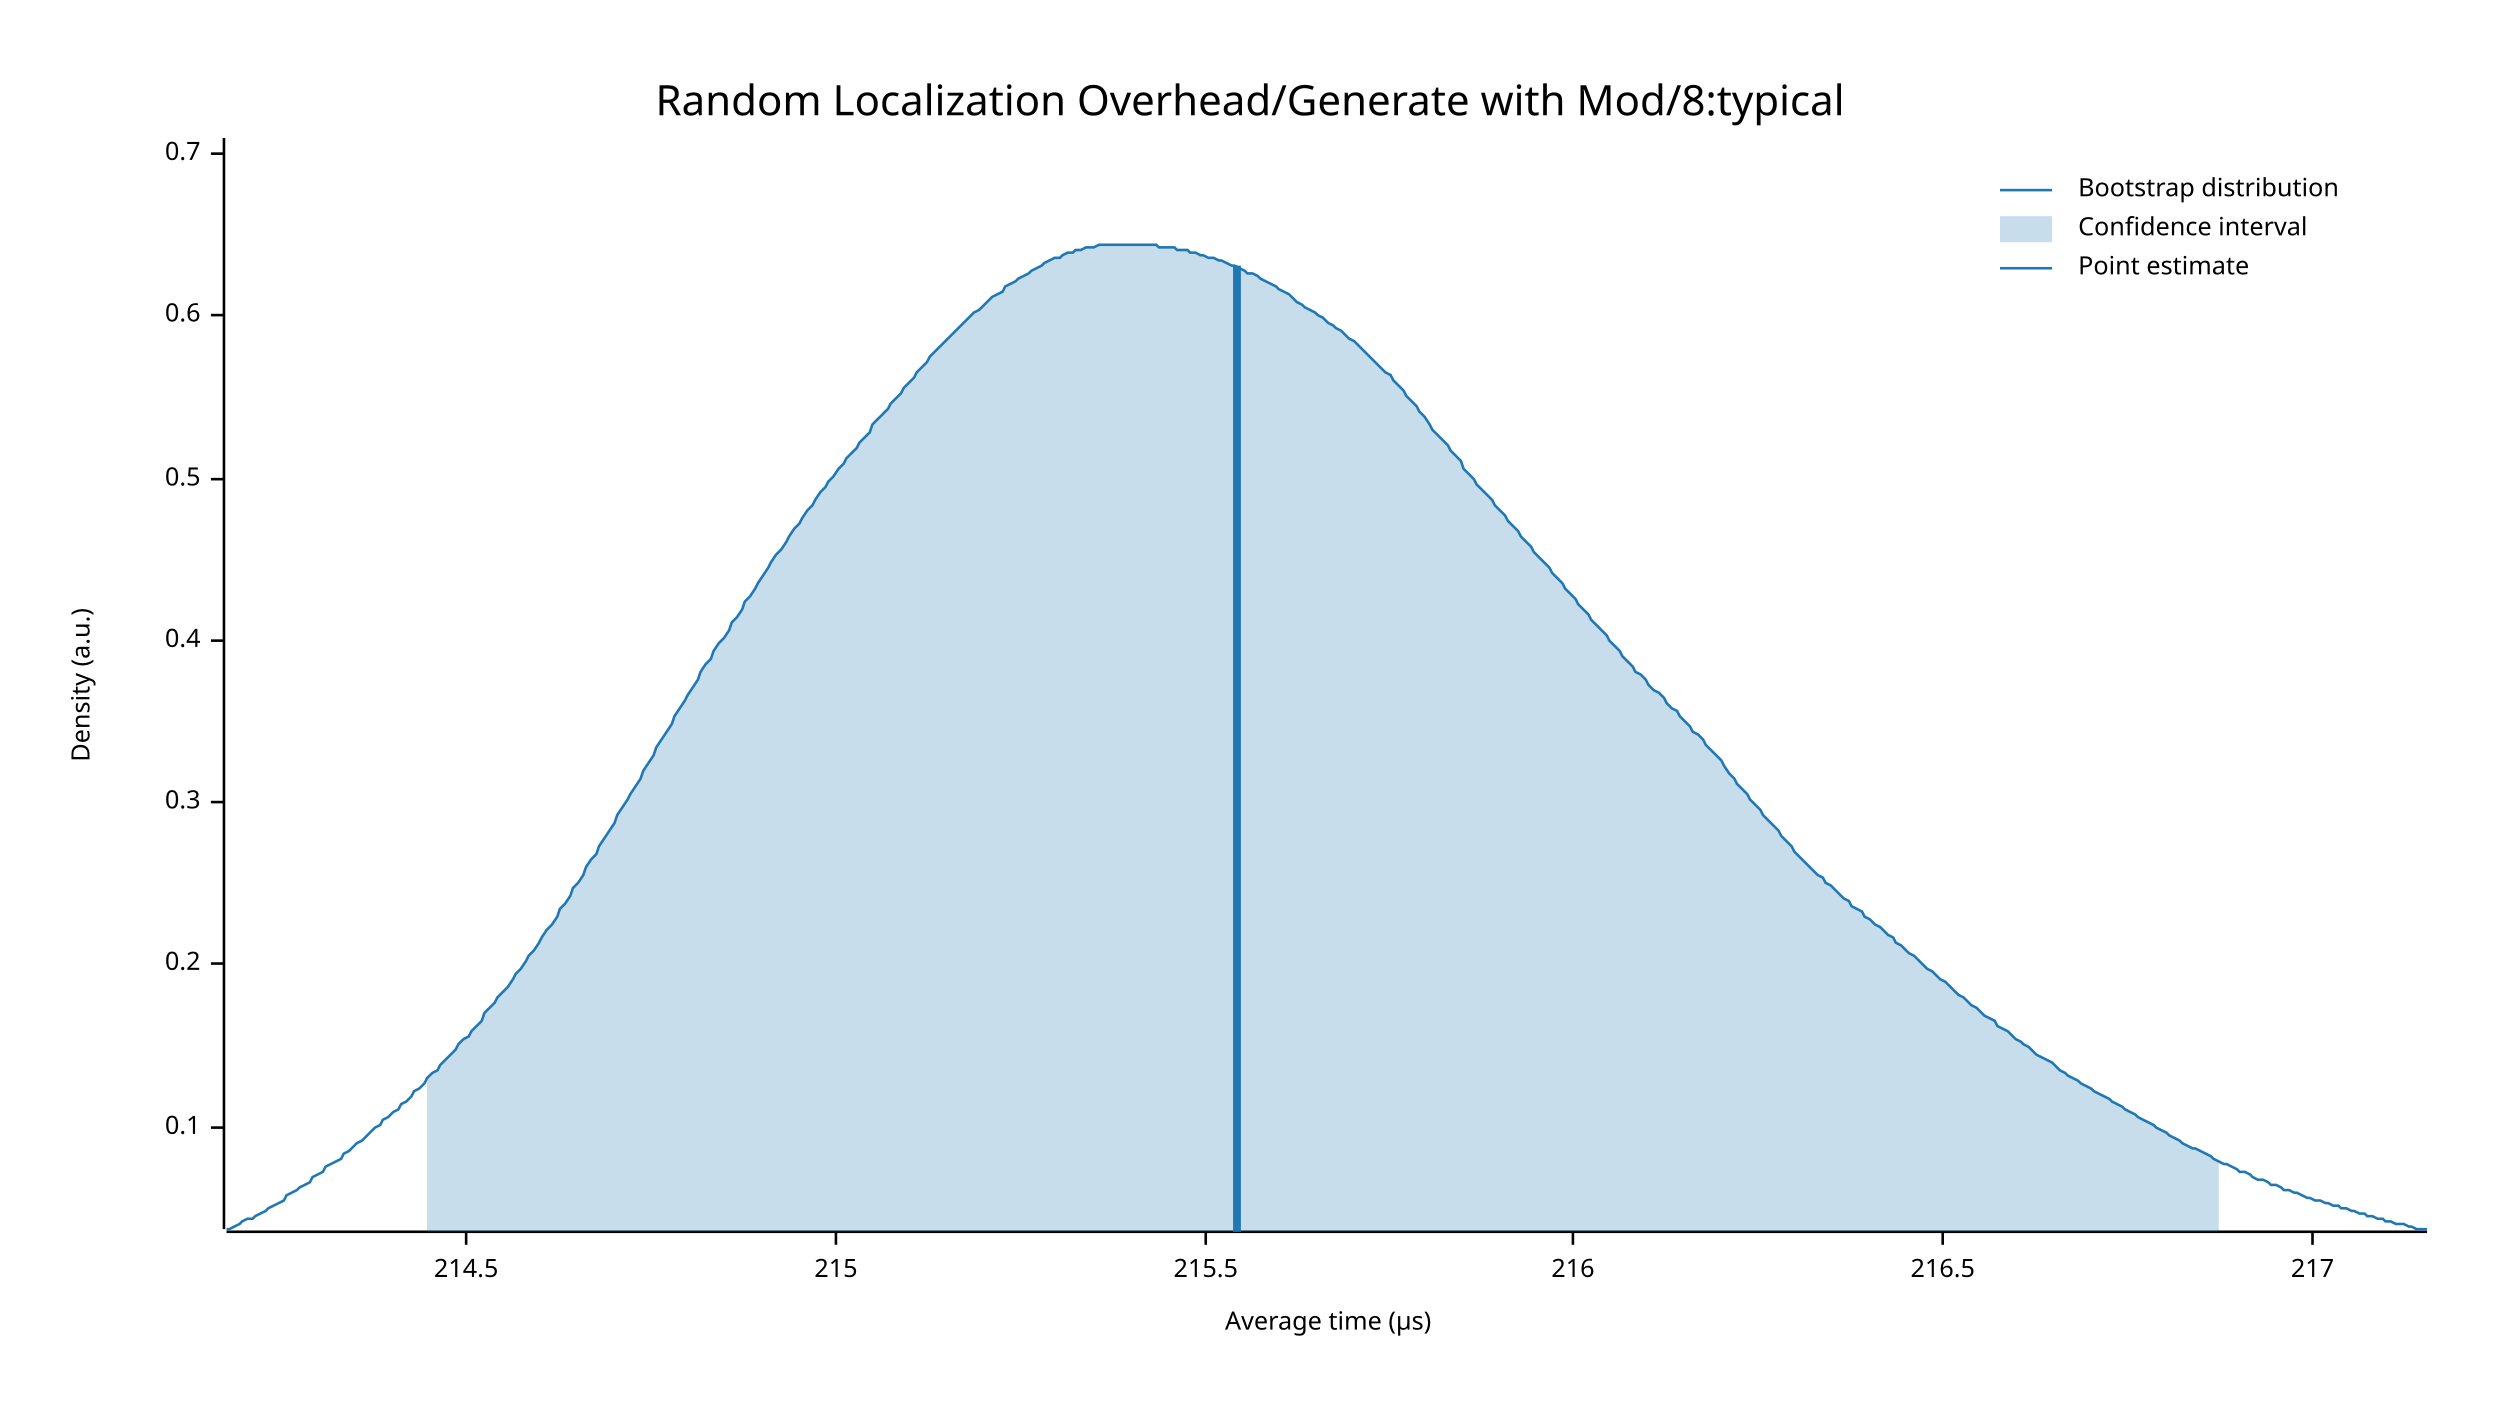
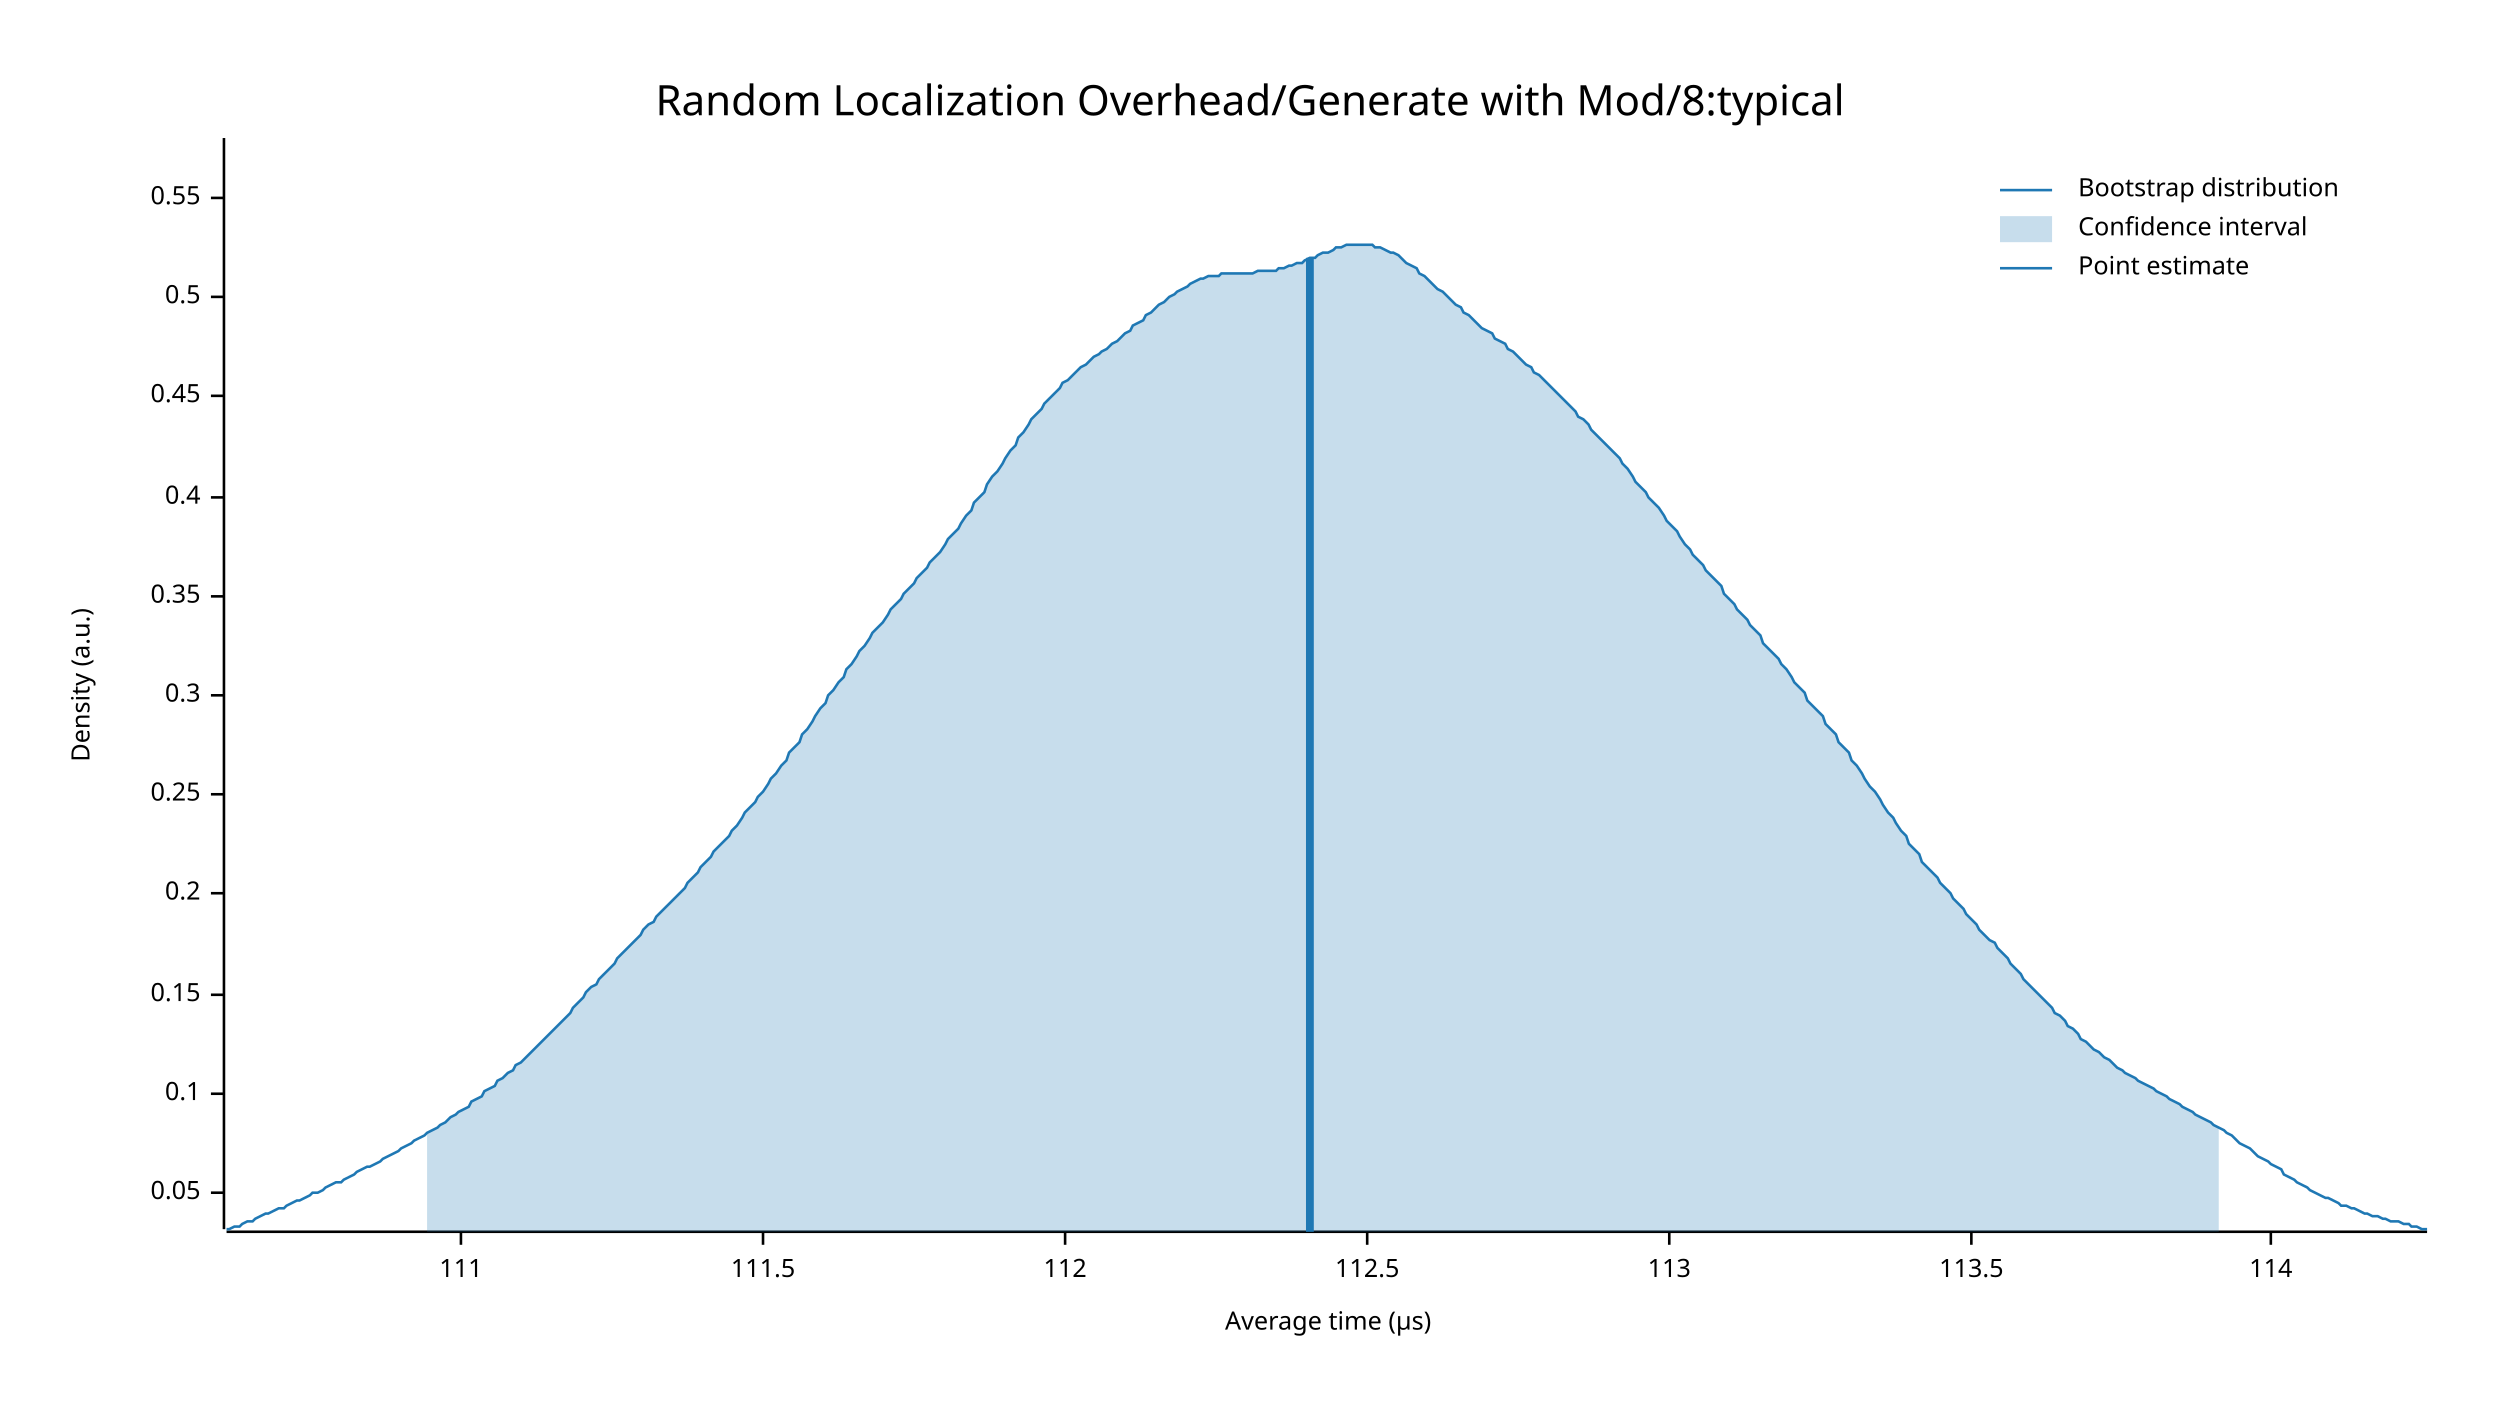
<svg xmlns="http://www.w3.org/2000/svg" width="960" height="540" viewBox="0 0 960 540">
  <text x="480" y="32" dy="0.76em" text-anchor="middle" font-family="sans-serif" font-size="16.129" opacity="1" fill="#000000">
Random Localization Overhead/Generate with Mod/8:typical
</text>
  <text x="27" y="263" dy="0.76em" text-anchor="middle" font-family="sans-serif" font-size="9.677" opacity="1" fill="#000000" transform="rotate(270, 27, 263)">
Density (a.u.)
</text>
  <text x="510" y="513" dy="-0.5ex" text-anchor="middle" font-family="sans-serif" font-size="9.677" opacity="1" fill="#000000">
Average time (µs)
</text>
  <polyline fill="none" opacity="1" stroke="#000000" stroke-width="1" points="86,53 86,472 " />
-   <text x="77" y="433" dy="0.5ex" text-anchor="end" font-family="sans-serif" font-size="9.677" opacity="1" fill="#000000">
+   <text x="77" y="458" dy="0.5ex" text-anchor="end" font-family="sans-serif" font-size="9.677" opacity="1" fill="#000000">
+ 0.05
+ </text>
+   <polyline fill="none" opacity="1" stroke="#000000" stroke-width="1" points="81,458 86,458 " />
+   <text x="77" y="420" dy="0.5ex" text-anchor="end" font-family="sans-serif" font-size="9.677" opacity="1" fill="#000000">
0.1
</text>
-   <polyline fill="none" opacity="1" stroke="#000000" stroke-width="1" points="81,433 86,433 " />
-   <text x="77" y="370" dy="0.5ex" text-anchor="end" font-family="sans-serif" font-size="9.677" opacity="1" fill="#000000">
+   <polyline fill="none" opacity="1" stroke="#000000" stroke-width="1" points="81,420 86,420 " />
+   <text x="77" y="382" dy="0.5ex" text-anchor="end" font-family="sans-serif" font-size="9.677" opacity="1" fill="#000000">
+ 0.15
+ </text>
+   <polyline fill="none" opacity="1" stroke="#000000" stroke-width="1" points="81,382 86,382 " />
+   <text x="77" y="343" dy="0.5ex" text-anchor="end" font-family="sans-serif" font-size="9.677" opacity="1" fill="#000000">
0.2
</text>
-   <polyline fill="none" opacity="1" stroke="#000000" stroke-width="1" points="81,370 86,370 " />
-   <text x="77" y="308" dy="0.5ex" text-anchor="end" font-family="sans-serif" font-size="9.677" opacity="1" fill="#000000">
+   <polyline fill="none" opacity="1" stroke="#000000" stroke-width="1" points="81,343 86,343 " />
+   <text x="77" y="305" dy="0.5ex" text-anchor="end" font-family="sans-serif" font-size="9.677" opacity="1" fill="#000000">
+ 0.25
+ </text>
+   <polyline fill="none" opacity="1" stroke="#000000" stroke-width="1" points="81,305 86,305 " />
+   <text x="77" y="267" dy="0.5ex" text-anchor="end" font-family="sans-serif" font-size="9.677" opacity="1" fill="#000000">
0.3
</text>
-   <polyline fill="none" opacity="1" stroke="#000000" stroke-width="1" points="81,308 86,308 " />
-   <text x="77" y="246" dy="0.5ex" text-anchor="end" font-family="sans-serif" font-size="9.677" opacity="1" fill="#000000">
+   <polyline fill="none" opacity="1" stroke="#000000" stroke-width="1" points="81,267 86,267 " />
+   <text x="77" y="229" dy="0.5ex" text-anchor="end" font-family="sans-serif" font-size="9.677" opacity="1" fill="#000000">
+ 0.35
+ </text>
+   <polyline fill="none" opacity="1" stroke="#000000" stroke-width="1" points="81,229 86,229 " />
+   <text x="77" y="191" dy="0.5ex" text-anchor="end" font-family="sans-serif" font-size="9.677" opacity="1" fill="#000000">
0.4
</text>
-   <polyline fill="none" opacity="1" stroke="#000000" stroke-width="1" points="81,246 86,246 " />
-   <text x="77" y="184" dy="0.5ex" text-anchor="end" font-family="sans-serif" font-size="9.677" opacity="1" fill="#000000">
+   <polyline fill="none" opacity="1" stroke="#000000" stroke-width="1" points="81,191 86,191 " />
+   <text x="77" y="152" dy="0.5ex" text-anchor="end" font-family="sans-serif" font-size="9.677" opacity="1" fill="#000000">
+ 0.45
+ </text>
+   <polyline fill="none" opacity="1" stroke="#000000" stroke-width="1" points="81,152 86,152 " />
+   <text x="77" y="114" dy="0.5ex" text-anchor="end" font-family="sans-serif" font-size="9.677" opacity="1" fill="#000000">
0.5
</text>
-   <polyline fill="none" opacity="1" stroke="#000000" stroke-width="1" points="81,184 86,184 " />
-   <text x="77" y="121" dy="0.5ex" text-anchor="end" font-family="sans-serif" font-size="9.677" opacity="1" fill="#000000">
- 0.6
+   <polyline fill="none" opacity="1" stroke="#000000" stroke-width="1" points="81,114 86,114 " />
+   <text x="77" y="76" dy="0.5ex" text-anchor="end" font-family="sans-serif" font-size="9.677" opacity="1" fill="#000000">
+ 0.55
</text>
-   <polyline fill="none" opacity="1" stroke="#000000" stroke-width="1" points="81,121 86,121 " />
-   <text x="77" y="59" dy="0.5ex" text-anchor="end" font-family="sans-serif" font-size="9.677" opacity="1" fill="#000000">
- 0.7
+   <polyline fill="none" opacity="1" stroke="#000000" stroke-width="1" points="81,76 86,76 " />
+   <polyline fill="none" opacity="1" stroke="#000000" stroke-width="1" points="87,473 932,473 " />
+   <text x="177" y="483" dy="0.76em" text-anchor="middle" font-family="sans-serif" font-size="9.677" opacity="1" fill="#000000">
+ 111
</text>
-   <polyline fill="none" opacity="1" stroke="#000000" stroke-width="1" points="81,59 86,59 " />
-   <polyline fill="none" opacity="1" stroke="#000000" stroke-width="1" points="87,473 932,473 " />
-   <text x="179" y="483" dy="0.76em" text-anchor="middle" font-family="sans-serif" font-size="9.677" opacity="1" fill="#000000">
- 214.5
+   <polyline fill="none" opacity="1" stroke="#000000" stroke-width="1" points="177,473 177,478 " />
+   <text x="293" y="483" dy="0.76em" text-anchor="middle" font-family="sans-serif" font-size="9.677" opacity="1" fill="#000000">
+ 111.5
</text>
-   <polyline fill="none" opacity="1" stroke="#000000" stroke-width="1" points="179,473 179,478 " />
-   <text x="321" y="483" dy="0.76em" text-anchor="middle" font-family="sans-serif" font-size="9.677" opacity="1" fill="#000000">
- 215
+   <polyline fill="none" opacity="1" stroke="#000000" stroke-width="1" points="293,473 293,478 " />
+   <text x="409" y="483" dy="0.76em" text-anchor="middle" font-family="sans-serif" font-size="9.677" opacity="1" fill="#000000">
+ 112
</text>
-   <polyline fill="none" opacity="1" stroke="#000000" stroke-width="1" points="321,473 321,478 " />
-   <text x="463" y="483" dy="0.76em" text-anchor="middle" font-family="sans-serif" font-size="9.677" opacity="1" fill="#000000">
- 215.5
+   <polyline fill="none" opacity="1" stroke="#000000" stroke-width="1" points="409,473 409,478 " />
+   <text x="525" y="483" dy="0.76em" text-anchor="middle" font-family="sans-serif" font-size="9.677" opacity="1" fill="#000000">
+ 112.5
</text>
-   <polyline fill="none" opacity="1" stroke="#000000" stroke-width="1" points="463,473 463,478 " />
-   <text x="604" y="483" dy="0.76em" text-anchor="middle" font-family="sans-serif" font-size="9.677" opacity="1" fill="#000000">
- 216
+   <polyline fill="none" opacity="1" stroke="#000000" stroke-width="1" points="525,473 525,478 " />
+   <text x="641" y="483" dy="0.76em" text-anchor="middle" font-family="sans-serif" font-size="9.677" opacity="1" fill="#000000">
+ 113
</text>
-   <polyline fill="none" opacity="1" stroke="#000000" stroke-width="1" points="604,473 604,478 " />
-   <text x="746" y="483" dy="0.76em" text-anchor="middle" font-family="sans-serif" font-size="9.677" opacity="1" fill="#000000">
- 216.5
+   <polyline fill="none" opacity="1" stroke="#000000" stroke-width="1" points="641,473 641,478 " />
+   <text x="757" y="483" dy="0.76em" text-anchor="middle" font-family="sans-serif" font-size="9.677" opacity="1" fill="#000000">
+ 113.5
</text>
-   <polyline fill="none" opacity="1" stroke="#000000" stroke-width="1" points="746,473 746,478 " />
-   <text x="888" y="483" dy="0.76em" text-anchor="middle" font-family="sans-serif" font-size="9.677" opacity="1" fill="#000000">
- 217
+   <polyline fill="none" opacity="1" stroke="#000000" stroke-width="1" points="757,473 757,478 " />
+   <text x="872" y="483" dy="0.76em" text-anchor="middle" font-family="sans-serif" font-size="9.677" opacity="1" fill="#000000">
+ 114
</text>
-   <polyline fill="none" opacity="1" stroke="#000000" stroke-width="1" points="888,473 888,478 " />
-   <polyline fill="none" opacity="1" stroke="#1F78B4" stroke-width="1" points="87,472 88,472 90,471 92,470 93,469 95,468 97,468 98,467 100,466 102,465 103,464 105,463 107,462 109,461 110,459 112,458 114,457 115,456 117,455 119,454 120,452 122,451 124,450 125,448 127,447 129,446 131,445 132,443 134,442 136,440 137,439 139,438 141,436 142,435 144,433 146,432 147,430 149,429 151,427 153,426 154,424 156,423 158,421 159,419 161,418 163,416 164,414 166,412 168,411 169,409 171,407 173,405 175,403 176,401 178,399 180,398 181,396 183,394 185,392 186,389 188,387 190,385 191,383 193,381 195,379 197,376 198,374 200,372 202,369 203,367 205,365 207,362 208,360 210,357 212,355 214,352 215,349 217,347 219,344 220,341 222,339 224,336 225,333 227,330 229,328 230,325 232,322 234,319 236,316 237,313 239,310 241,307 242,305 244,302 246,299 247,296 249,293 251,290 252,287 254,284 256,281 258,278 259,275 261,272 263,269 264,267 266,264 268,261 269,258 271,255 273,253 274,250 276,247 278,245 280,242 281,239 283,237 285,234 286,231 288,229 290,226 291,224 293,221 295,218 296,216 298,213 300,211 302,208 303,206 305,203 307,201 308,199 310,196 312,194 313,192 315,189 317,187 318,185 320,183 322,180 324,178 325,176 327,174 329,172 330,170 332,168 334,166 335,163 337,161 339,159 341,157 342,155 344,153 346,151 347,149 349,147 351,145 352,143 354,141 356,139 357,137 359,135 361,133 363,131 364,130 366,128 368,126 369,125 371,123 373,121 374,120 376,119 378,117 379,116 381,114 383,113 385,112 386,110 388,109 390,108 391,107 393,106 395,105 396,104 398,103 400,102 401,101 403,100 405,99 407,99 408,98 410,97 412,97 413,96 415,96 417,95 418,95 420,95 422,94 423,94 425,94 427,94 429,94 430,94 432,94 434,94 435,94 437,94 439,94 440,94 442,94 444,94 445,95 447,95 449,95 451,95 452,96 454,96 456,96 457,97 459,97 461,98 462,98 464,99 466,99 468,100 469,100 471,101 473,102 474,102 476,103 478,104 479,105 481,105 483,106 484,107 486,108 488,109 490,110 491,111 493,112 495,113 496,114 498,116 500,117 501,118 503,119 505,120 506,121 508,122 510,124 512,125 513,126 515,127 517,129 518,130 520,131 522,133 523,134 525,136 527,138 528,139 530,141 532,143 534,144 535,146 537,148 539,150 540,152 542,154 544,156 545,158 547,160 549,163 550,165 552,167 554,169 556,171 557,173 559,175 561,177 562,180 564,182 566,184 567,186 569,188 571,190 573,192 574,194 576,196 578,198 579,200 581,202 583,204 584,206 586,208 588,210 589,212 591,214 593,216 595,218 596,220 598,222 600,224 601,226 603,228 605,230 606,232 608,234 610,236 611,238 613,240 615,242 617,244 618,246 620,248 622,250 623,252 625,254 627,256 628,258 630,259 632,261 633,263 635,265 637,266 639,268 640,270 642,272 644,273 645,275 647,277 649,279 650,281 652,282 654,284 655,286 657,288 659,290 661,292 662,294 664,297 666,299 667,301 669,303 671,305 672,307 674,309 676,311 677,313 679,315 681,317 683,319 684,321 686,323 688,325 689,327 691,329 693,331 694,332 696,334 698,336 700,337 701,339 703,340 705,342 706,343 708,345 710,346 711,348 713,349 715,350 716,352 718,353 720,355 722,356 723,357 725,359 727,360 728,362 730,363 732,365 733,366 735,367 737,369 738,370 740,372 742,373 744,375 745,376 747,377 749,379 750,380 752,382 754,383 755,384 757,386 759,387 760,388 762,390 764,391 766,392 767,394 769,395 771,396 772,397 774,399 776,400 777,401 779,402 781,404 782,405 784,406 786,407 788,408 789,409 791,411 793,412 794,413 796,414 798,415 799,416 801,417 803,418 804,419 806,420 808,421 810,422 811,423 813,424 815,425 816,426 818,427 820,428 821,429 823,430 825,431 827,432 828,433 830,434 832,435 833,436 835,437 837,438 838,439 840,440 842,441 843,441 845,442 847,443 849,444 850,445 852,446 854,447 855,447 857,448 859,449 860,450 862,450 864,451 865,452 867,453 869,453 871,454 872,455 874,455 876,456 877,457 879,457 881,458 882,458 884,459 886,460 887,460 889,461 891,461 893,462 894,462 896,463 898,463 899,464 901,464 903,465 904,465 906,466 908,466 909,467 911,467 913,468 915,468 916,469 918,469 920,470 921,470 923,470 925,471 926,471 928,472 930,472 932,472 " />
-   <polygon opacity="0.25" fill="#1F78B4" points="164,414 166,412 168,411 169,409 171,407 173,405 175,403 176,401 178,399 180,398 181,396 183,394 185,392 186,389 188,387 190,385 191,383 193,381 195,379 197,376 198,374 200,372 202,369 203,367 205,365 207,362 208,360 210,357 212,355 214,352 215,349 217,347 219,344 220,341 222,339 224,336 225,333 227,330 229,328 230,325 232,322 234,319 236,316 237,313 239,310 241,307 242,305 244,302 246,299 247,296 249,293 251,290 252,287 254,284 256,281 258,278 259,275 261,272 263,269 264,267 266,264 268,261 269,258 271,255 273,253 274,250 276,247 278,245 280,242 281,239 283,237 285,234 286,231 288,229 290,226 291,224 293,221 295,218 296,216 298,213 300,211 302,208 303,206 305,203 307,201 308,199 310,196 312,194 313,192 315,189 317,187 318,185 320,183 322,180 324,178 325,176 327,174 329,172 330,170 332,168 334,166 335,163 337,161 339,159 341,157 342,155 344,153 346,151 347,149 349,147 351,145 352,143 354,141 356,139 357,137 359,135 361,133 363,131 364,130 366,128 368,126 369,125 371,123 373,121 374,120 376,119 378,117 379,116 381,114 383,113 385,112 386,110 388,109 390,108 391,107 393,106 395,105 396,104 398,103 400,102 401,101 403,100 405,99 407,99 408,98 410,97 412,97 413,96 415,96 417,95 418,95 420,95 422,94 423,94 425,94 427,94 429,94 430,94 432,94 434,94 435,94 437,94 439,94 440,94 442,94 444,94 445,95 447,95 449,95 451,95 452,96 454,96 456,96 457,97 459,97 461,98 462,98 464,99 466,99 468,100 469,100 471,101 473,102 474,102 476,103 478,104 479,105 481,105 483,106 484,107 486,108 488,109 490,110 491,111 493,112 495,113 496,114 498,116 500,117 501,118 503,119 505,120 506,121 508,122 510,124 512,125 513,126 515,127 517,129 518,130 520,131 522,133 523,134 525,136 527,138 528,139 530,141 532,143 534,144 535,146 537,148 539,150 540,152 542,154 544,156 545,158 547,160 549,163 550,165 552,167 554,169 556,171 557,173 559,175 561,177 562,180 564,182 566,184 567,186 569,188 571,190 573,192 574,194 576,196 578,198 579,200 581,202 583,204 584,206 586,208 588,210 589,212 591,214 593,216 595,218 596,220 598,222 600,224 601,226 603,228 605,230 606,232 608,234 610,236 611,238 613,240 615,242 617,244 618,246 620,248 622,250 623,252 625,254 627,256 628,258 630,259 632,261 633,263 635,265 637,266 639,268 640,270 642,272 644,273 645,275 647,277 649,279 650,281 652,282 654,284 655,286 657,288 659,290 661,292 662,294 664,297 666,299 667,301 669,303 671,305 672,307 674,309 676,311 677,313 679,315 681,317 683,319 684,321 686,323 688,325 689,327 691,329 693,331 694,332 696,334 698,336 700,337 701,339 703,340 705,342 706,343 708,345 710,346 711,348 713,349 715,350 716,352 718,353 720,355 722,356 723,357 725,359 727,360 728,362 730,363 732,365 733,366 735,367 737,369 738,370 740,372 742,373 744,375 745,376 747,377 749,379 750,380 752,382 754,383 755,384 757,386 759,387 760,388 762,390 764,391 766,392 767,394 769,395 771,396 772,397 774,399 776,400 777,401 779,402 781,404 782,405 784,406 786,407 788,408 789,409 791,411 793,412 794,413 796,414 798,415 799,416 801,417 803,418 804,419 806,420 808,421 810,422 811,423 813,424 815,425 816,426 818,427 820,428 821,429 823,430 825,431 827,432 828,433 830,434 832,435 833,436 835,437 837,438 838,439 840,440 842,441 843,441 845,442 847,443 849,444 850,445 852,446 852,473 164,473 " />
-   <polyline fill="none" opacity="1" stroke="#1F78B4" stroke-width="3" points="475,473 475,102 " />
+   <polyline fill="none" opacity="1" stroke="#000000" stroke-width="1" points="872,473 872,478 " />
+   <polyline fill="none" opacity="1" stroke="#1F78B4" stroke-width="1" points="87,472 88,472 90,471 92,471 93,470 95,469 97,469 98,468 100,467 102,466 103,466 105,465 107,464 109,464 110,463 112,462 114,461 115,461 117,460 119,459 120,458 122,458 124,457 125,456 127,455 129,454 131,454 132,453 134,452 136,451 137,450 139,449 141,448 142,448 144,447 146,446 147,445 149,444 151,443 153,442 154,441 156,440 158,439 159,438 161,437 163,436 164,435 166,434 168,433 169,432 171,431 173,429 175,428 176,427 178,426 180,425 181,423 183,422 185,421 186,419 188,418 190,417 191,415 193,414 195,412 197,411 198,409 200,408 202,406 203,405 205,403 207,401 208,400 210,398 212,396 214,394 215,393 217,391 219,389 220,387 222,385 224,383 225,381 227,379 229,378 230,376 232,374 234,372 236,370 237,368 239,366 241,364 242,363 244,361 246,359 247,357 249,355 251,354 252,352 254,350 256,348 258,346 259,345 261,343 263,341 264,339 266,337 268,335 269,333 271,331 273,329 274,327 276,325 278,323 280,321 281,319 283,317 285,314 286,312 288,310 290,308 291,306 293,304 295,301 296,299 298,297 300,294 302,292 303,289 305,287 307,285 308,282 310,280 312,277 313,275 315,272 317,270 318,267 320,265 322,262 324,260 325,257 327,255 329,252 330,250 332,248 334,245 335,243 337,241 339,239 341,236 342,234 344,232 346,230 347,228 349,226 351,224 352,222 354,220 356,218 357,216 359,214 361,212 363,209 364,207 366,205 368,203 369,201 371,198 373,196 374,193 376,191 378,189 379,186 381,183 383,181 385,178 386,176 388,173 390,171 391,168 393,166 395,163 396,161 398,159 400,157 401,155 403,153 405,151 407,149 408,147 410,146 412,144 413,143 415,141 417,140 418,139 420,137 422,136 423,135 425,134 427,132 429,131 430,130 432,128 434,127 435,125 437,124 439,123 440,121 442,120 444,118 445,117 447,116 449,114 451,113 452,112 454,111 456,110 457,109 459,108 461,107 462,107 464,106 466,106 468,106 469,105 471,105 473,105 474,105 476,105 478,105 479,105 481,105 483,104 484,104 486,104 488,104 490,104 491,103 493,103 495,102 496,102 498,101 500,101 501,100 503,99 505,99 506,98 508,97 510,97 512,96 513,95 515,95 517,94 518,94 520,94 522,94 523,94 525,94 527,94 528,95 530,95 532,96 534,97 535,97 537,98 539,100 540,101 542,102 544,103 545,105 547,106 549,108 550,109 552,111 554,112 556,114 557,115 559,117 561,118 562,120 564,121 566,123 567,124 569,126 571,127 573,128 574,130 576,131 578,132 579,134 581,135 583,137 584,138 586,140 588,141 589,143 591,144 593,146 595,148 596,149 598,151 600,153 601,154 603,156 605,158 606,160 608,161 610,163 611,165 613,167 615,169 617,171 618,172 620,174 622,176 623,178 625,180 627,183 628,185 630,187 632,189 633,191 635,193 637,195 639,198 640,200 642,202 644,204 645,206 647,209 649,211 650,213 652,215 654,217 655,219 657,221 659,223 661,225 662,228 664,230 666,232 667,234 669,236 671,238 672,240 674,242 676,244 677,247 679,249 681,251 683,253 684,255 686,257 688,260 689,262 691,264 693,266 694,269 696,271 698,273 700,275 701,278 703,280 705,282 706,285 708,287 710,289 711,292 713,294 715,297 716,299 718,302 720,304 722,307 723,309 725,312 727,314 728,316 730,319 732,321 733,324 735,326 737,328 738,331 740,333 742,335 744,337 745,339 747,341 749,343 750,345 752,347 754,349 755,351 757,353 759,355 760,357 762,359 764,361 766,362 767,364 769,366 771,368 772,370 774,372 776,374 777,376 779,378 781,380 782,381 784,383 786,385 788,387 789,389 791,390 793,392 794,394 796,395 798,397 799,399 801,400 803,402 804,403 806,404 808,406 810,407 811,408 813,410 815,411 816,412 818,413 820,414 821,415 823,416 825,417 827,418 828,419 830,420 832,421 833,422 835,423 837,424 838,425 840,426 842,427 843,428 845,429 847,430 849,431 850,432 852,433 854,434 855,435 857,436 859,438 860,439 862,440 864,441 865,442 867,444 869,445 871,446 872,447 874,448 876,449 877,451 879,452 881,453 882,454 884,455 886,456 887,457 889,458 891,459 893,460 894,460 896,461 898,462 899,463 901,463 903,464 904,464 906,465 908,466 909,466 911,467 913,467 915,468 916,468 918,469 920,469 921,469 923,470 925,470 926,471 928,471 930,472 932,472 " />
+   <polygon opacity="0.25" fill="#1F78B4" points="164,435 166,434 168,433 169,432 171,431 173,429 175,428 176,427 178,426 180,425 181,423 183,422 185,421 186,419 188,418 190,417 191,415 193,414 195,412 197,411 198,409 200,408 202,406 203,405 205,403 207,401 208,400 210,398 212,396 214,394 215,393 217,391 219,389 220,387 222,385 224,383 225,381 227,379 229,378 230,376 232,374 234,372 236,370 237,368 239,366 241,364 242,363 244,361 246,359 247,357 249,355 251,354 252,352 254,350 256,348 258,346 259,345 261,343 263,341 264,339 266,337 268,335 269,333 271,331 273,329 274,327 276,325 278,323 280,321 281,319 283,317 285,314 286,312 288,310 290,308 291,306 293,304 295,301 296,299 298,297 300,294 302,292 303,289 305,287 307,285 308,282 310,280 312,277 313,275 315,272 317,270 318,267 320,265 322,262 324,260 325,257 327,255 329,252 330,250 332,248 334,245 335,243 337,241 339,239 341,236 342,234 344,232 346,230 347,228 349,226 351,224 352,222 354,220 356,218 357,216 359,214 361,212 363,209 364,207 366,205 368,203 369,201 371,198 373,196 374,193 376,191 378,189 379,186 381,183 383,181 385,178 386,176 388,173 390,171 391,168 393,166 395,163 396,161 398,159 400,157 401,155 403,153 405,151 407,149 408,147 410,146 412,144 413,143 415,141 417,140 418,139 420,137 422,136 423,135 425,134 427,132 429,131 430,130 432,128 434,127 435,125 437,124 439,123 440,121 442,120 444,118 445,117 447,116 449,114 451,113 452,112 454,111 456,110 457,109 459,108 461,107 462,107 464,106 466,106 468,106 469,105 471,105 473,105 474,105 476,105 478,105 479,105 481,105 483,104 484,104 486,104 488,104 490,104 491,103 493,103 495,102 496,102 498,101 500,101 501,100 503,99 505,99 506,98 508,97 510,97 512,96 513,95 515,95 517,94 518,94 520,94 522,94 523,94 525,94 527,94 528,95 530,95 532,96 534,97 535,97 537,98 539,100 540,101 542,102 544,103 545,105 547,106 549,108 550,109 552,111 554,112 556,114 557,115 559,117 561,118 562,120 564,121 566,123 567,124 569,126 571,127 573,128 574,130 576,131 578,132 579,134 581,135 583,137 584,138 586,140 588,141 589,143 591,144 593,146 595,148 596,149 598,151 600,153 601,154 603,156 605,158 606,160 608,161 610,163 611,165 613,167 615,169 617,171 618,172 620,174 622,176 623,178 625,180 627,183 628,185 630,187 632,189 633,191 635,193 637,195 639,198 640,200 642,202 644,204 645,206 647,209 649,211 650,213 652,215 654,217 655,219 657,221 659,223 661,225 662,228 664,230 666,232 667,234 669,236 671,238 672,240 674,242 676,244 677,247 679,249 681,251 683,253 684,255 686,257 688,260 689,262 691,264 693,266 694,269 696,271 698,273 700,275 701,278 703,280 705,282 706,285 708,287 710,289 711,292 713,294 715,297 716,299 718,302 720,304 722,307 723,309 725,312 727,314 728,316 730,319 732,321 733,324 735,326 737,328 738,331 740,333 742,335 744,337 745,339 747,341 749,343 750,345 752,347 754,349 755,351 757,353 759,355 760,357 762,359 764,361 766,362 767,364 769,366 771,368 772,370 774,372 776,374 777,376 779,378 781,380 782,381 784,383 786,385 788,387 789,389 791,390 793,392 794,394 796,395 798,397 799,399 801,400 803,402 804,403 806,404 808,406 810,407 811,408 813,410 815,411 816,412 818,413 820,414 821,415 823,416 825,417 827,418 828,419 830,420 832,421 833,422 835,423 837,424 838,425 840,426 842,427 843,428 845,429 847,430 849,431 850,432 852,433 852,473 164,473 " />
+   <polyline fill="none" opacity="1" stroke="#1F78B4" stroke-width="3" points="503,473 503,99 " />
  <text x="798" y="68" dy="0.76em" text-anchor="start" font-family="sans-serif" font-size="9.677" opacity="1" fill="#000000">
Bootstrap distribution
</text>
  <text x="798" y="83" dy="0.76em" text-anchor="start" font-family="sans-serif" font-size="9.677" opacity="1" fill="#000000">
Confidence interval
</text>
  <text x="798" y="98" dy="0.76em" text-anchor="start" font-family="sans-serif" font-size="9.677" opacity="1" fill="#000000">
Point estimate
</text>
  <polyline fill="none" opacity="1" stroke="#1F78B4" stroke-width="1" points="768,73 788,73 " />
  <rect x="768" y="83" width="20" height="10" opacity="0.25" fill="#1F78B4" stroke="none" />
  <polyline fill="none" opacity="1" stroke="#1F78B4" stroke-width="1" points="768,103 788,103 " />
</svg>
